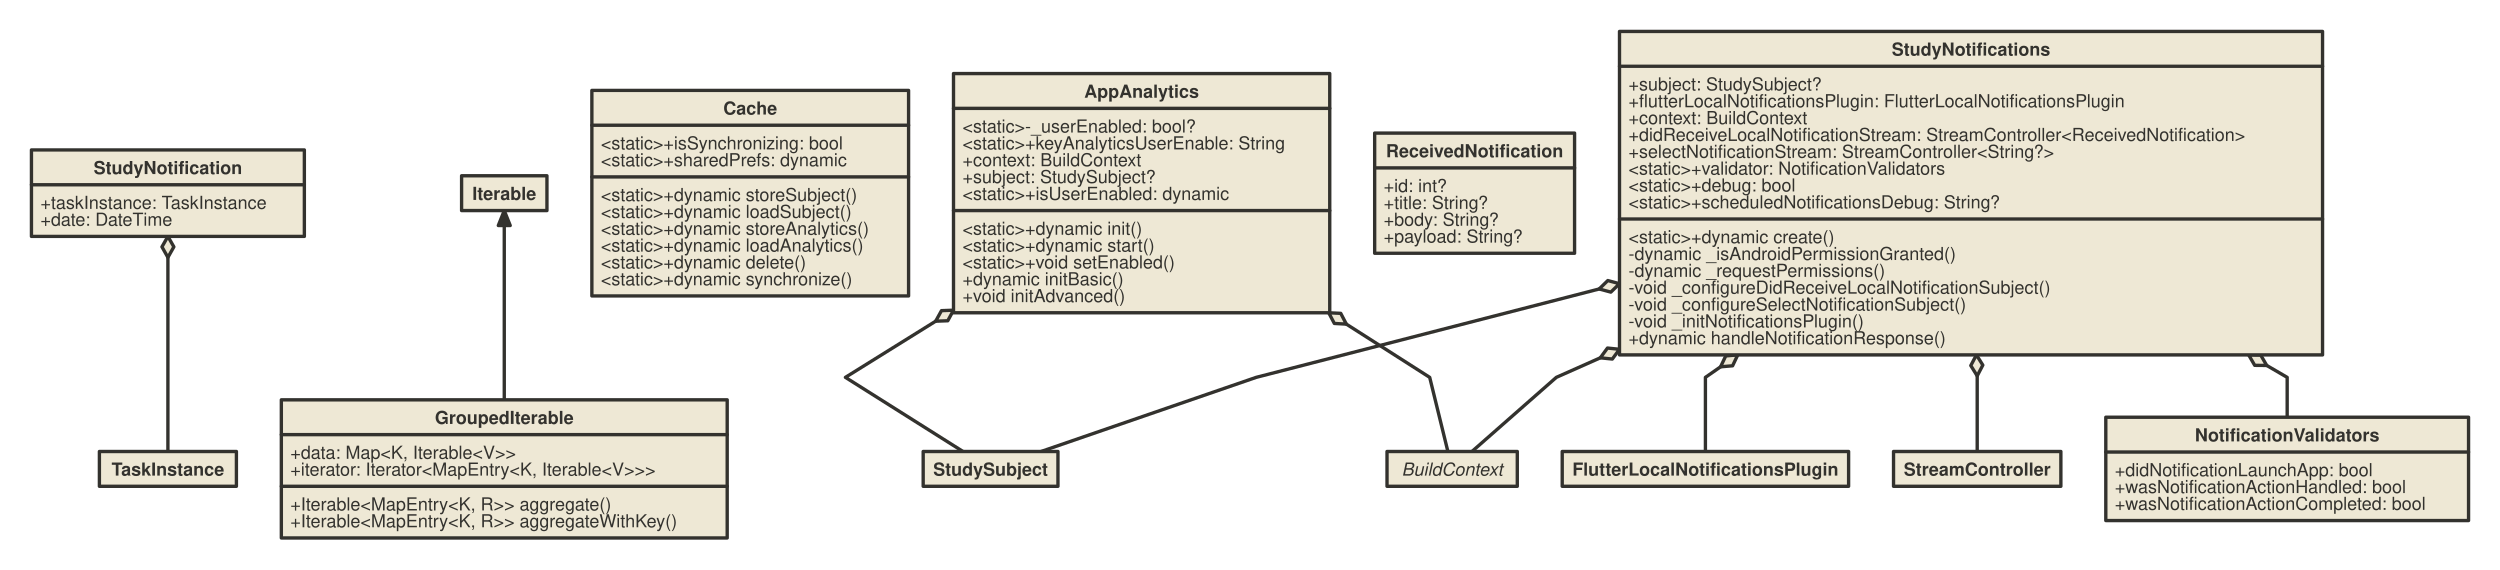
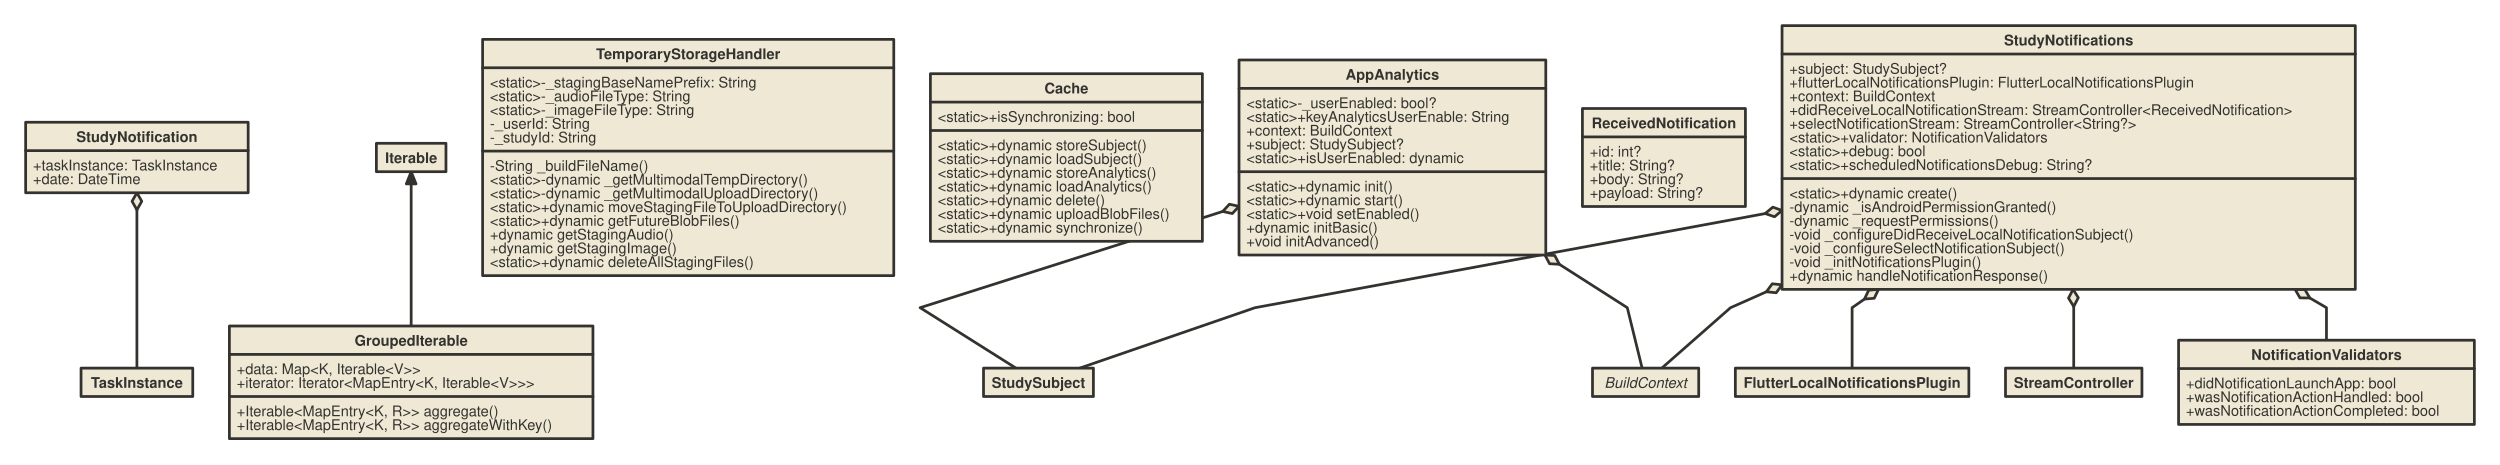
- <svg xmlns="http://www.w3.org/2000/svg" version="1.1" baseProfile="full" width="2226.0" height="507.0" viewbox="0 0 2226 507">
+ <svg xmlns="http://www.w3.org/2000/svg" version="1.1" baseProfile="full" width="2730.0" height="507.0" viewbox="0 0 2730 507">
  <g stroke-width="1.0" text-align="left" font="12pt Helvetica, Arial, sans-serif" font-size="12pt" font-family="Helvetica" font-weight="normal" font-style="normal">
    <g font-family="Helvetica" font-size="12pt" font-weight="bold" font-style="normal" stroke-width="3.0" stroke-linejoin="round" stroke-linecap="round" stroke="#33322E">
      <g stroke="transparent" fill="transparent">
-         <rect x="0.0" y="0.0" height="507.0" width="2226.0" stroke="none" />
+         <rect x="0.0" y="0.0" height="507.0" width="2730.0" stroke="none" />
      </g>
      <g transform="translate(8, 8)" fill="#33322E">
        <g transform="translate(20, 20)" fill="#33322E" font-family="Helvetica" font-size="12pt" font-weight="normal" font-style="normal">
          <path d="M121.5 201.2 L121.5 308 L121.5 374 L121.5 374.0 " fill="none" />
          <g fill="#eee8d5">
            <path d="M126.8 191.8 L121.5 201.2 L116.2 191.8 L121.5 182.5 Z" />
          </g>
          <path d="M421.0 172.8 L421 308 L421 328 L421.0 328.0 " fill="none" />
          <path d="M426.3 172.8 L421.0 172.8 L415.7 172.8 L421.0 159.5 Z" />
-           <path d="M1395.9 229.3 L1090.5 308 L898.979 374 L899.0 374.0 " fill="none" />
-           <g fill="#eee8d5">
-             <path d="M1406.3 232.1 L1395.9 229.3 L1403.6 221.8 L1414.0 224.6 Z" />
-           </g>
-           <path d="M1504.0 298.6 L1490.5 308 L1490.5 374 L1490.5 374.0 " fill="none" />
-           <g fill="#eee8d5">
-             <path d="M1514.7 297.7 L1504.0 298.6 L1508.6 288.9 L1519.3 288.0 Z" />
-           </g>
-           <path d="M1396.9 290.6 L1357.75 308 L1282.64 374 L1282.6 374.0 " fill="none" />
-           <g fill="#eee8d5">
-             <path d="M1407.6 291.7 L1396.9 290.6 L1403.3 281.9 L1414.0 283.0 Z" />
-           </g>
-           <path d="M1732.5 306.7 L1732.5 308 L1732.5 374 L1732.5 374.0 " fill="none" />
-           <g fill="#eee8d5">
-             <path d="M1737.5 297.1 L1732.5 306.7 L1726.8 297.5 L1731.8 288.0 Z" />
-           </g>
-           <path d="M1990.3 297.4 L2008.5 308 L2008.5 343.5 L2008.5 343.5 " fill="none" />
-           <g fill="#eee8d5">
-             <path d="M1984.9 288.1 L1990.3 297.4 L1979.6 297.3 L1974.2 288.0 Z" />
-           </g>
-           <path d="M1170.8 260.6 L1245 308 L1261.196 374 L1261.2 374.0 " fill="none" />
-           <g fill="#eee8d5">
-             <path d="M1165.8 251.0 L1170.8 260.6 L1160.1 260.0 L1155.1 250.5 Z" />
-           </g>
-           <path d="M805.1 258.0 L724.75 308 L829.419 374 L829.4 374.0 " fill="none" />
-           <g fill="#eee8d5">
-             <path d="M815.9 257.6 L805.1 258.0 L810.3 248.6 L821.0 248.2 Z" />
+           <path d="M1899.6 205.2 L1342.5 308 L1150.979 374 L1151.0 374.0 " fill="none" />
+           <g fill="#eee8d5">
+             <path d="M1909.8 208.7 L1899.6 205.2 L1907.9 198.2 L1918.0 201.8 Z" />
+           </g>
+           <path d="M2008.0 298.6 L1994.5 308 L1994.5 374 L1994.5 374.0 " fill="none" />
+           <g fill="#eee8d5">
+             <path d="M2018.7 297.7 L2008.0 298.6 L2012.6 288.9 L2023.3 288.0 Z" />
+           </g>
+           <path d="M1900.9 290.6 L1861.75 308 L1786.64 374 L1786.6 374.0 " fill="none" />
+           <g fill="#eee8d5">
+             <path d="M1911.6 291.7 L1900.9 290.6 L1907.3 281.9 L1918.0 283.0 Z" />
+           </g>
+           <path d="M2236.5 306.7 L2236.5 308 L2236.5 374 L2236.5 374.0 " fill="none" />
+           <g fill="#eee8d5">
+             <path d="M2241.5 297.1 L2236.5 306.7 L2230.8 297.5 L2235.8 288.0 Z" />
+           </g>
+           <path d="M2494.3 297.4 L2512.5 308 L2512.5 343.5 L2512.5 343.5 " fill="none" />
+           <g fill="#eee8d5">
+             <path d="M2488.9 288.1 L2494.3 297.4 L2483.6 297.3 L2478.2 288.0 Z" />
+           </g>
+           <path d="M1674.8 260.6 L1749 308 L1765.196 374 L1765.2 374.0 " fill="none" />
+           <g fill="#eee8d5">
+             <path d="M1669.8 251.0 L1674.8 260.6 L1664.1 260.0 L1659.1 250.5 Z" />
+           </g>
+           <path d="M1307.2 202.9 L976.75 308 L1081.419 374 L1081.4 374.0 " fill="none" />
+           <g fill="#eee8d5">
+             <path d="M1317.7 205.2 L1307.2 202.9 L1314.5 195.0 L1325.0 197.3 Z" />
          </g>
          <g data-name="StudyNotification">
            <g fill="#eee8d5" stroke="#33322E" data-name="StudyNotification">
              <rect x="0.0" y="105.5" height="77.0" width="243.0" data-name="StudyNotification" />
              <path d="M0.0 136.5 L243.0 136.5" fill="none" data-name="StudyNotification" />
            </g>
            <g transform="translate(0, 105.5)" font-family="Helvetica" font-size="12pt" font-weight="bold" font-style="normal" data-name="StudyNotification">
              <g transform="translate(8, 8)" fill="#33322E" text-align="center" data-name="StudyNotification">
                <text x="113.5" y="13.5" stroke="none" text-anchor="middle" data-name="StudyNotification">StudyNotification</text>
              </g>
            </g>
            <g transform="translate(0, 136.5)" font-family="Helvetica" font-size="12pt" font-weight="normal" font-style="normal" data-name="StudyNotification">
              <g transform="translate(8, 8)" fill="#33322E" text-align="left" data-name="StudyNotification">
                <text x="0.0" y="13.5" stroke="none" data-name="StudyNotification">+taskInstance: TaskInstance</text>
                <text x="0.0" y="28.5" stroke="none" data-name="StudyNotification">+date: DateTime</text>
              </g>
            </g>
          </g>
          <g data-name="TaskInstance">
            <g fill="#eee8d5" stroke="#33322E" data-name="TaskInstance">
              <rect x="60.5" y="374.0" height="31.0" width="122.0" data-name="TaskInstance" />
            </g>
            <g transform="translate(60.5, 374)" font-family="Helvetica" font-size="12pt" font-weight="bold" font-style="normal" data-name="TaskInstance">
              <g transform="translate(8, 8)" fill="#33322E" text-align="center" data-name="TaskInstance">
                <text x="53.0" y="13.5" stroke="none" text-anchor="middle" data-name="TaskInstance">TaskInstance</text>
              </g>
            </g>
          </g>
          <g data-name="GroupedIterable">
            <g fill="#eee8d5" stroke="#33322E" data-name="GroupedIterable">
              <rect x="222.5" y="328.0" height="123.0" width="397.0" data-name="GroupedIterable" />
              <path d="M222.5 359.0 L619.5 359.0" fill="none" data-name="GroupedIterable" />
              <path d="M222.5 405.0 L619.5 405.0" fill="none" data-name="GroupedIterable" />
            </g>
            <g transform="translate(222.5, 328)" font-family="Helvetica" font-size="12pt" font-weight="bold" font-style="normal" data-name="GroupedIterable">
              <g transform="translate(8, 8)" fill="#33322E" text-align="center" data-name="GroupedIterable">
                <text x="190.5" y="13.5" stroke="none" text-anchor="middle" data-name="GroupedIterable">GroupedIterable</text>
              </g>
            </g>
            <g transform="translate(222.5, 359)" font-family="Helvetica" font-size="12pt" font-weight="normal" font-style="normal" data-name="GroupedIterable">
              <g transform="translate(8, 8)" fill="#33322E" text-align="left" data-name="GroupedIterable">
                <text x="0.0" y="13.5" stroke="none" data-name="GroupedIterable">+data: Map&lt;K, Iterable&lt;V&gt;&gt;</text>
                <text x="0.0" y="28.5" stroke="none" data-name="GroupedIterable">+iterator: Iterator&lt;MapEntry&lt;K, Iterable&lt;V&gt;&gt;&gt;</text>
              </g>
            </g>
            <g transform="translate(222.5, 405)" font-family="Helvetica" font-size="12pt" font-weight="normal" font-style="normal" data-name="GroupedIterable">
              <g transform="translate(8, 8)" fill="#33322E" text-align="left" data-name="GroupedIterable">
                <text x="0.0" y="13.5" stroke="none" data-name="GroupedIterable">+Iterable&lt;MapEntry&lt;K, R&gt;&gt; aggregate()</text>
                <text x="0.0" y="28.5" stroke="none" data-name="GroupedIterable">+Iterable&lt;MapEntry&lt;K, R&gt;&gt; aggregateWithKey()</text>
              </g>
            </g>
          </g>
          <g data-name="Iterable">
            <g fill="#eee8d5" stroke="#33322E" data-name="Iterable">
              <rect x="383.0" y="128.5" height="31.0" width="76.0" data-name="Iterable" />
            </g>
            <g transform="translate(383, 128.5)" font-family="Helvetica" font-size="12pt" font-weight="bold" font-style="normal" data-name="Iterable">
              <g transform="translate(8, 8)" fill="#33322E" text-align="center" data-name="Iterable">
                <text x="30.0" y="13.5" stroke="none" text-anchor="middle" data-name="Iterable">Iterable</text>
              </g>
            </g>
          </g>
+           <g data-name="TemporaryStorageHandler">
+             <g fill="#eee8d5" stroke="#33322E" data-name="TemporaryStorageHandler">
+               <rect x="499.0" y="15.0" height="258.0" width="449.0" data-name="TemporaryStorageHandler" />
+               <path d="M499.0 46.0 L948.0 46.0" fill="none" data-name="TemporaryStorageHandler" />
+               <path d="M499.0 137.0 L948.0 137.0" fill="none" data-name="TemporaryStorageHandler" />
+             </g>
+             <g transform="translate(499, 15)" font-family="Helvetica" font-size="12pt" font-weight="bold" font-style="normal" data-name="TemporaryStorageHandler">
+               <g transform="translate(8, 8)" fill="#33322E" text-align="center" data-name="TemporaryStorageHandler">
+                 <text x="216.5" y="13.5" stroke="none" text-anchor="middle" data-name="TemporaryStorageHandler">TemporaryStorageHandler</text>
+               </g>
+             </g>
+             <g transform="translate(499, 46)" font-family="Helvetica" font-size="12pt" font-weight="normal" font-style="normal" data-name="TemporaryStorageHandler">
+               <g transform="translate(8, 8)" fill="#33322E" text-align="left" data-name="TemporaryStorageHandler">
+                 <text x="0.0" y="13.5" stroke="none" data-name="TemporaryStorageHandler">&lt;static&gt;-_stagingBaseNamePrefix: String</text>
+                 <text x="0.0" y="28.5" stroke="none" data-name="TemporaryStorageHandler">&lt;static&gt;-_audioFileType: String</text>
+                 <text x="0.0" y="43.5" stroke="none" data-name="TemporaryStorageHandler">&lt;static&gt;-_imageFileType: String</text>
+                 <text x="0.0" y="58.5" stroke="none" data-name="TemporaryStorageHandler">-_userId: String</text>
+                 <text x="0.0" y="73.5" stroke="none" data-name="TemporaryStorageHandler">-_studyId: String</text>
+               </g>
+             </g>
+             <g transform="translate(499, 137)" font-family="Helvetica" font-size="12pt" font-weight="normal" font-style="normal" data-name="TemporaryStorageHandler">
+               <g transform="translate(8, 8)" fill="#33322E" text-align="left" data-name="TemporaryStorageHandler">
+                 <text x="0.0" y="13.5" stroke="none" data-name="TemporaryStorageHandler">-String _buildFileName()</text>
+                 <text x="0.0" y="28.5" stroke="none" data-name="TemporaryStorageHandler">&lt;static&gt;-dynamic _getMultimodalTempDirectory()</text>
+                 <text x="0.0" y="43.5" stroke="none" data-name="TemporaryStorageHandler">&lt;static&gt;-dynamic _getMultimodalUploadDirectory()</text>
+                 <text x="0.0" y="58.5" stroke="none" data-name="TemporaryStorageHandler">&lt;static&gt;+dynamic moveStagingFileToUploadDirectory()</text>
+                 <text x="0.0" y="73.5" stroke="none" data-name="TemporaryStorageHandler">&lt;static&gt;+dynamic getFutureBlobFiles()</text>
+                 <text x="0.0" y="88.5" stroke="none" data-name="TemporaryStorageHandler">+dynamic getStagingAudio()</text>
+                 <text x="0.0" y="103.5" stroke="none" data-name="TemporaryStorageHandler">+dynamic getStagingImage()</text>
+                 <text x="0.0" y="118.5" stroke="none" data-name="TemporaryStorageHandler">&lt;static&gt;+dynamic deleteAllStagingFiles()</text>
+               </g>
+             </g>
+           </g>
          <g data-name="Cache">
            <g fill="#eee8d5" stroke="#33322E" data-name="Cache">
-               <rect x="499.0" y="52.5" height="183.0" width="282.0" data-name="Cache" />
-               <path d="M499.0 83.5 L781.0 83.5" fill="none" data-name="Cache" />
-               <path d="M499.0 129.5 L781.0 129.5" fill="none" data-name="Cache" />
-             </g>
-             <g transform="translate(499, 52.5)" font-family="Helvetica" font-size="12pt" font-weight="bold" font-style="normal" data-name="Cache">
+               <rect x="988.0" y="52.5" height="183.0" width="297.0" data-name="Cache" />
+               <path d="M988.0 83.5 L1285.0 83.5" fill="none" data-name="Cache" />
+               <path d="M988.0 114.5 L1285.0 114.5" fill="none" data-name="Cache" />
+             </g>
+             <g transform="translate(988, 52.5)" font-family="Helvetica" font-size="12pt" font-weight="bold" font-style="normal" data-name="Cache">
              <g transform="translate(8, 8)" fill="#33322E" text-align="center" data-name="Cache">
-                 <text x="133.0" y="13.5" stroke="none" text-anchor="middle" data-name="Cache">Cache</text>
-               </g>
-             </g>
-             <g transform="translate(499, 83.5)" font-family="Helvetica" font-size="12pt" font-weight="normal" font-style="normal" data-name="Cache">
+                 <text x="140.5" y="13.5" stroke="none" text-anchor="middle" data-name="Cache">Cache</text>
+               </g>
+             </g>
+             <g transform="translate(988, 83.5)" font-family="Helvetica" font-size="12pt" font-weight="normal" font-style="normal" data-name="Cache">
              <g transform="translate(8, 8)" fill="#33322E" text-align="left" data-name="Cache">
                <text x="0.0" y="13.5" stroke="none" data-name="Cache">&lt;static&gt;+isSynchronizing: bool</text>
-                 <text x="0.0" y="28.5" stroke="none" data-name="Cache">&lt;static&gt;+sharedPrefs: dynamic</text>
-               </g>
-             </g>
-             <g transform="translate(499, 129.5)" font-family="Helvetica" font-size="12pt" font-weight="normal" font-style="normal" data-name="Cache">
+               </g>
+             </g>
+             <g transform="translate(988, 114.5)" font-family="Helvetica" font-size="12pt" font-weight="normal" font-style="normal" data-name="Cache">
              <g transform="translate(8, 8)" fill="#33322E" text-align="left" data-name="Cache">
                <text x="0.0" y="13.5" stroke="none" data-name="Cache">&lt;static&gt;+dynamic storeSubject()</text>
                <text x="0.0" y="28.5" stroke="none" data-name="Cache">&lt;static&gt;+dynamic loadSubject()</text>
                <text x="0.0" y="43.5" stroke="none" data-name="Cache">&lt;static&gt;+dynamic storeAnalytics()</text>
                <text x="0.0" y="58.5" stroke="none" data-name="Cache">&lt;static&gt;+dynamic loadAnalytics()</text>
                <text x="0.0" y="73.5" stroke="none" data-name="Cache">&lt;static&gt;+dynamic delete()</text>
-                 <text x="0.0" y="88.5" stroke="none" data-name="Cache">&lt;static&gt;+dynamic synchronize()</text>
+                 <text x="0.0" y="88.5" stroke="none" data-name="Cache">&lt;static&gt;+dynamic uploadBlobFiles()</text>
+                 <text x="0.0" y="103.5" stroke="none" data-name="Cache">&lt;static&gt;+dynamic synchronize()</text>
              </g>
            </g>
          </g>
          <g data-name="NotificationValidators">
            <g fill="#eee8d5" stroke="#33322E" data-name="NotificationValidators">
-               <rect x="1847.0" y="343.5" height="92.0" width="323.0" data-name="NotificationValidators" />
-               <path d="M1847.0 374.5 L2170.0 374.5" fill="none" data-name="NotificationValidators" />
-             </g>
-             <g transform="translate(1847, 343.5)" font-family="Helvetica" font-size="12pt" font-weight="bold" font-style="normal" data-name="NotificationValidators">
+               <rect x="2351.0" y="343.5" height="92.0" width="323.0" data-name="NotificationValidators" />
+               <path d="M2351.0 374.5 L2674.0 374.5" fill="none" data-name="NotificationValidators" />
+             </g>
+             <g transform="translate(2351, 343.5)" font-family="Helvetica" font-size="12pt" font-weight="bold" font-style="normal" data-name="NotificationValidators">
              <g transform="translate(8, 8)" fill="#33322E" text-align="center" data-name="NotificationValidators">
                <text x="153.5" y="13.5" stroke="none" text-anchor="middle" data-name="NotificationValidators">NotificationValidators</text>
              </g>
            </g>
-             <g transform="translate(1847, 374.5)" font-family="Helvetica" font-size="12pt" font-weight="normal" font-style="normal" data-name="NotificationValidators">
+             <g transform="translate(2351, 374.5)" font-family="Helvetica" font-size="12pt" font-weight="normal" font-style="normal" data-name="NotificationValidators">
              <g transform="translate(8, 8)" fill="#33322E" text-align="left" data-name="NotificationValidators">
                <text x="0.0" y="13.5" stroke="none" data-name="NotificationValidators">+didNotificationLaunchApp: bool</text>
                <text x="0.0" y="28.5" stroke="none" data-name="NotificationValidators">+wasNotificationActionHandled: bool</text>
                <text x="0.0" y="43.5" stroke="none" data-name="NotificationValidators">+wasNotificationActionCompleted: bool</text>
              </g>
            </g>
          </g>
          <g data-name="StudyNotifications">
            <g fill="#eee8d5" stroke="#33322E" data-name="StudyNotifications">
-               <rect x="1414.0" y="0.0" height="288.0" width="626.0" data-name="StudyNotifications" />
-               <path d="M1414.0 31.0 L2040.0 31.0" fill="none" data-name="StudyNotifications" />
-               <path d="M1414.0 167.0 L2040.0 167.0" fill="none" data-name="StudyNotifications" />
-             </g>
-             <g transform="translate(1414, 0)" font-family="Helvetica" font-size="12pt" font-weight="bold" font-style="normal" data-name="StudyNotifications">
+               <rect x="1918.0" y="0.0" height="288.0" width="626.0" data-name="StudyNotifications" />
+               <path d="M1918.0 31.0 L2544.0 31.0" fill="none" data-name="StudyNotifications" />
+               <path d="M1918.0 167.0 L2544.0 167.0" fill="none" data-name="StudyNotifications" />
+             </g>
+             <g transform="translate(1918, 0)" font-family="Helvetica" font-size="12pt" font-weight="bold" font-style="normal" data-name="StudyNotifications">
              <g transform="translate(8, 8)" fill="#33322E" text-align="center" data-name="StudyNotifications">
                <text x="305.0" y="13.5" stroke="none" text-anchor="middle" data-name="StudyNotifications">StudyNotifications</text>
              </g>
            </g>
-             <g transform="translate(1414, 31)" font-family="Helvetica" font-size="12pt" font-weight="normal" font-style="normal" data-name="StudyNotifications">
+             <g transform="translate(1918, 31)" font-family="Helvetica" font-size="12pt" font-weight="normal" font-style="normal" data-name="StudyNotifications">
              <g transform="translate(8, 8)" fill="#33322E" text-align="left" data-name="StudyNotifications">
                <text x="0.0" y="13.5" stroke="none" data-name="StudyNotifications">+subject: StudySubject?</text>
                <text x="0.0" y="28.5" stroke="none" data-name="StudyNotifications">+flutterLocalNotificationsPlugin: FlutterLocalNotificationsPlugin</text>
                <text x="0.0" y="43.5" stroke="none" data-name="StudyNotifications">+context: BuildContext</text>
                <text x="0.0" y="58.5" stroke="none" data-name="StudyNotifications">+didReceiveLocalNotificationStream: StreamController&lt;ReceivedNotification&gt;</text>
                <text x="0.0" y="73.5" stroke="none" data-name="StudyNotifications">+selectNotificationStream: StreamController&lt;String?&gt;</text>
                <text x="0.0" y="88.5" stroke="none" data-name="StudyNotifications">&lt;static&gt;+validator: NotificationValidators</text>
                <text x="0.0" y="103.5" stroke="none" data-name="StudyNotifications">&lt;static&gt;+debug: bool</text>
                <text x="0.0" y="118.5" stroke="none" data-name="StudyNotifications">&lt;static&gt;+scheduledNotificationsDebug: String?</text>
              </g>
            </g>
-             <g transform="translate(1414, 167)" font-family="Helvetica" font-size="12pt" font-weight="normal" font-style="normal" data-name="StudyNotifications">
+             <g transform="translate(1918, 167)" font-family="Helvetica" font-size="12pt" font-weight="normal" font-style="normal" data-name="StudyNotifications">
              <g transform="translate(8, 8)" fill="#33322E" text-align="left" data-name="StudyNotifications">
                <text x="0.0" y="13.5" stroke="none" data-name="StudyNotifications">&lt;static&gt;+dynamic create()</text>
                <text x="0.0" y="28.5" stroke="none" data-name="StudyNotifications">-dynamic _isAndroidPermissionGranted()</text>
                <text x="0.0" y="43.5" stroke="none" data-name="StudyNotifications">-dynamic _requestPermissions()</text>
                <text x="0.0" y="58.5" stroke="none" data-name="StudyNotifications">-void _configureDidReceiveLocalNotificationSubject()</text>
                <text x="0.0" y="73.5" stroke="none" data-name="StudyNotifications">-void _configureSelectNotificationSubject()</text>
                <text x="0.0" y="88.5" stroke="none" data-name="StudyNotifications">-void _initNotificationsPlugin()</text>
                <text x="0.0" y="103.5" stroke="none" data-name="StudyNotifications">+dynamic handleNotificationResponse()</text>
              </g>
            </g>
          </g>
          <g data-name="StudySubject">
            <g fill="#eee8d5" stroke="#33322E" data-name="StudySubject">
-               <rect x="794.0" y="374.0" height="31.0" width="120.0" data-name="StudySubject" />
-             </g>
-             <g transform="translate(794, 374)" font-family="Helvetica" font-size="12pt" font-weight="bold" font-style="normal" data-name="StudySubject">
+               <rect x="1046.0" y="374.0" height="31.0" width="120.0" data-name="StudySubject" />
+             </g>
+             <g transform="translate(1046, 374)" font-family="Helvetica" font-size="12pt" font-weight="bold" font-style="normal" data-name="StudySubject">
              <g transform="translate(8, 8)" fill="#33322E" text-align="center" data-name="StudySubject">
                <text x="52.0" y="13.5" stroke="none" text-anchor="middle" data-name="StudySubject">StudySubject</text>
              </g>
            </g>
          </g>
          <g data-name="FlutterLocalNotificationsPlugin">
            <g fill="#eee8d5" stroke="#33322E" data-name="FlutterLocalNotificationsPlugin">
-               <rect x="1363.0" y="374.0" height="31.0" width="255.0" data-name="FlutterLocalNotificationsPlugin" />
-             </g>
-             <g transform="translate(1363, 374)" font-family="Helvetica" font-size="12pt" font-weight="bold" font-style="normal" data-name="FlutterLocalNotificationsPlugin">
+               <rect x="1867.0" y="374.0" height="31.0" width="255.0" data-name="FlutterLocalNotificationsPlugin" />
+             </g>
+             <g transform="translate(1867, 374)" font-family="Helvetica" font-size="12pt" font-weight="bold" font-style="normal" data-name="FlutterLocalNotificationsPlugin">
              <g transform="translate(8, 8)" fill="#33322E" text-align="center" data-name="FlutterLocalNotificationsPlugin">
                <text x="119.5" y="13.5" stroke="none" text-anchor="middle" data-name="FlutterLocalNotificationsPlugin">FlutterLocalNotificationsPlugin</text>
              </g>
            </g>
          </g>
          <g data-name="BuildContext">
            <g fill="#eee8d5" stroke="#33322E" data-name="BuildContext">
-               <rect x="1207.0" y="374.0" height="31.0" width="116.0" data-name="BuildContext" />
-             </g>
-             <g transform="translate(1207, 374)" font-family="Helvetica" font-size="12pt" font-weight="normal" font-style="italic" data-name="BuildContext">
+               <rect x="1711.0" y="374.0" height="31.0" width="116.0" data-name="BuildContext" />
+             </g>
+             <g transform="translate(1711, 374)" font-family="Helvetica" font-size="12pt" font-weight="normal" font-style="italic" data-name="BuildContext">
              <g transform="translate(8, 8)" fill="#33322E" text-align="center" data-name="BuildContext">
                <text x="50.0" y="13.5" stroke="none" text-anchor="middle" data-name="BuildContext">BuildContext</text>
              </g>
            </g>
          </g>
          <g data-name="StreamController">
            <g fill="#eee8d5" stroke="#33322E" data-name="StreamController">
-               <rect x="1658.0" y="374.0" height="31.0" width="149.0" data-name="StreamController" />
-             </g>
-             <g transform="translate(1658, 374)" font-family="Helvetica" font-size="12pt" font-weight="bold" font-style="normal" data-name="StreamController">
+               <rect x="2162.0" y="374.0" height="31.0" width="149.0" data-name="StreamController" />
+             </g>
+             <g transform="translate(2162, 374)" font-family="Helvetica" font-size="12pt" font-weight="bold" font-style="normal" data-name="StreamController">
              <g transform="translate(8, 8)" fill="#33322E" text-align="center" data-name="StreamController">
                <text x="66.5" y="13.5" stroke="none" text-anchor="middle" data-name="StreamController">StreamController</text>
              </g>
            </g>
          </g>
          <g data-name="ReceivedNotification">
            <g fill="#eee8d5" stroke="#33322E" data-name="ReceivedNotification">
-               <rect x="1196.0" y="90.5" height="107.0" width="178.0" data-name="ReceivedNotification" />
-               <path d="M1196.0 121.5 L1374.0 121.5" fill="none" data-name="ReceivedNotification" />
-             </g>
-             <g transform="translate(1196, 90.5)" font-family="Helvetica" font-size="12pt" font-weight="bold" font-style="normal" data-name="ReceivedNotification">
+               <rect x="1700.0" y="90.5" height="107.0" width="178.0" data-name="ReceivedNotification" />
+               <path d="M1700.0 121.5 L1878.0 121.5" fill="none" data-name="ReceivedNotification" />
+             </g>
+             <g transform="translate(1700, 90.5)" font-family="Helvetica" font-size="12pt" font-weight="bold" font-style="normal" data-name="ReceivedNotification">
              <g transform="translate(8, 8)" fill="#33322E" text-align="center" data-name="ReceivedNotification">
                <text x="81.0" y="13.5" stroke="none" text-anchor="middle" data-name="ReceivedNotification">ReceivedNotification</text>
              </g>
            </g>
-             <g transform="translate(1196, 121.5)" font-family="Helvetica" font-size="12pt" font-weight="normal" font-style="normal" data-name="ReceivedNotification">
+             <g transform="translate(1700, 121.5)" font-family="Helvetica" font-size="12pt" font-weight="normal" font-style="normal" data-name="ReceivedNotification">
              <g transform="translate(8, 8)" fill="#33322E" text-align="left" data-name="ReceivedNotification">
                <text x="0.0" y="13.5" stroke="none" data-name="ReceivedNotification">+id: int?</text>
                <text x="0.0" y="28.5" stroke="none" data-name="ReceivedNotification">+title: String?</text>
                <text x="0.0" y="43.5" stroke="none" data-name="ReceivedNotification">+body: String?</text>
                <text x="0.0" y="58.5" stroke="none" data-name="ReceivedNotification">+payload: String?</text>
              </g>
            </g>
          </g>
          <g data-name="AppAnalytics">
            <g fill="#eee8d5" stroke="#33322E" data-name="AppAnalytics">
-               <rect x="821.0" y="37.5" height="213.0" width="335.0" data-name="AppAnalytics" />
-               <path d="M821.0 68.5 L1156.0 68.5" fill="none" data-name="AppAnalytics" />
-               <path d="M821.0 159.5 L1156.0 159.5" fill="none" data-name="AppAnalytics" />
-             </g>
-             <g transform="translate(821, 37.5)" font-family="Helvetica" font-size="12pt" font-weight="bold" font-style="normal" data-name="AppAnalytics">
+               <rect x="1325.0" y="37.5" height="213.0" width="335.0" data-name="AppAnalytics" />
+               <path d="M1325.0 68.5 L1660.0 68.5" fill="none" data-name="AppAnalytics" />
+               <path d="M1325.0 159.5 L1660.0 159.5" fill="none" data-name="AppAnalytics" />
+             </g>
+             <g transform="translate(1325, 37.5)" font-family="Helvetica" font-size="12pt" font-weight="bold" font-style="normal" data-name="AppAnalytics">
              <g transform="translate(8, 8)" fill="#33322E" text-align="center" data-name="AppAnalytics">
                <text x="159.5" y="13.5" stroke="none" text-anchor="middle" data-name="AppAnalytics">AppAnalytics</text>
              </g>
            </g>
-             <g transform="translate(821, 68.5)" font-family="Helvetica" font-size="12pt" font-weight="normal" font-style="normal" data-name="AppAnalytics">
+             <g transform="translate(1325, 68.5)" font-family="Helvetica" font-size="12pt" font-weight="normal" font-style="normal" data-name="AppAnalytics">
              <g transform="translate(8, 8)" fill="#33322E" text-align="left" data-name="AppAnalytics">
                <text x="0.0" y="13.5" stroke="none" data-name="AppAnalytics">&lt;static&gt;-_userEnabled: bool?</text>
                <text x="0.0" y="28.5" stroke="none" data-name="AppAnalytics">&lt;static&gt;+keyAnalyticsUserEnable: String</text>
                <text x="0.0" y="43.5" stroke="none" data-name="AppAnalytics">+context: BuildContext</text>
                <text x="0.0" y="58.5" stroke="none" data-name="AppAnalytics">+subject: StudySubject?</text>
                <text x="0.0" y="73.5" stroke="none" data-name="AppAnalytics">&lt;static&gt;+isUserEnabled: dynamic</text>
              </g>
            </g>
-             <g transform="translate(821, 159.5)" font-family="Helvetica" font-size="12pt" font-weight="normal" font-style="normal" data-name="AppAnalytics">
+             <g transform="translate(1325, 159.5)" font-family="Helvetica" font-size="12pt" font-weight="normal" font-style="normal" data-name="AppAnalytics">
              <g transform="translate(8, 8)" fill="#33322E" text-align="left" data-name="AppAnalytics">
                <text x="0.0" y="13.5" stroke="none" data-name="AppAnalytics">&lt;static&gt;+dynamic init()</text>
                <text x="0.0" y="28.5" stroke="none" data-name="AppAnalytics">&lt;static&gt;+dynamic start()</text>
                <text x="0.0" y="43.5" stroke="none" data-name="AppAnalytics">&lt;static&gt;+void setEnabled()</text>
                <text x="0.0" y="58.5" stroke="none" data-name="AppAnalytics">+dynamic initBasic()</text>
                <text x="0.0" y="73.5" stroke="none" data-name="AppAnalytics">+void initAdvanced()</text>
              </g>
            </g>
          </g>
        </g>
      </g>
    </g>
  </g>
</svg>
